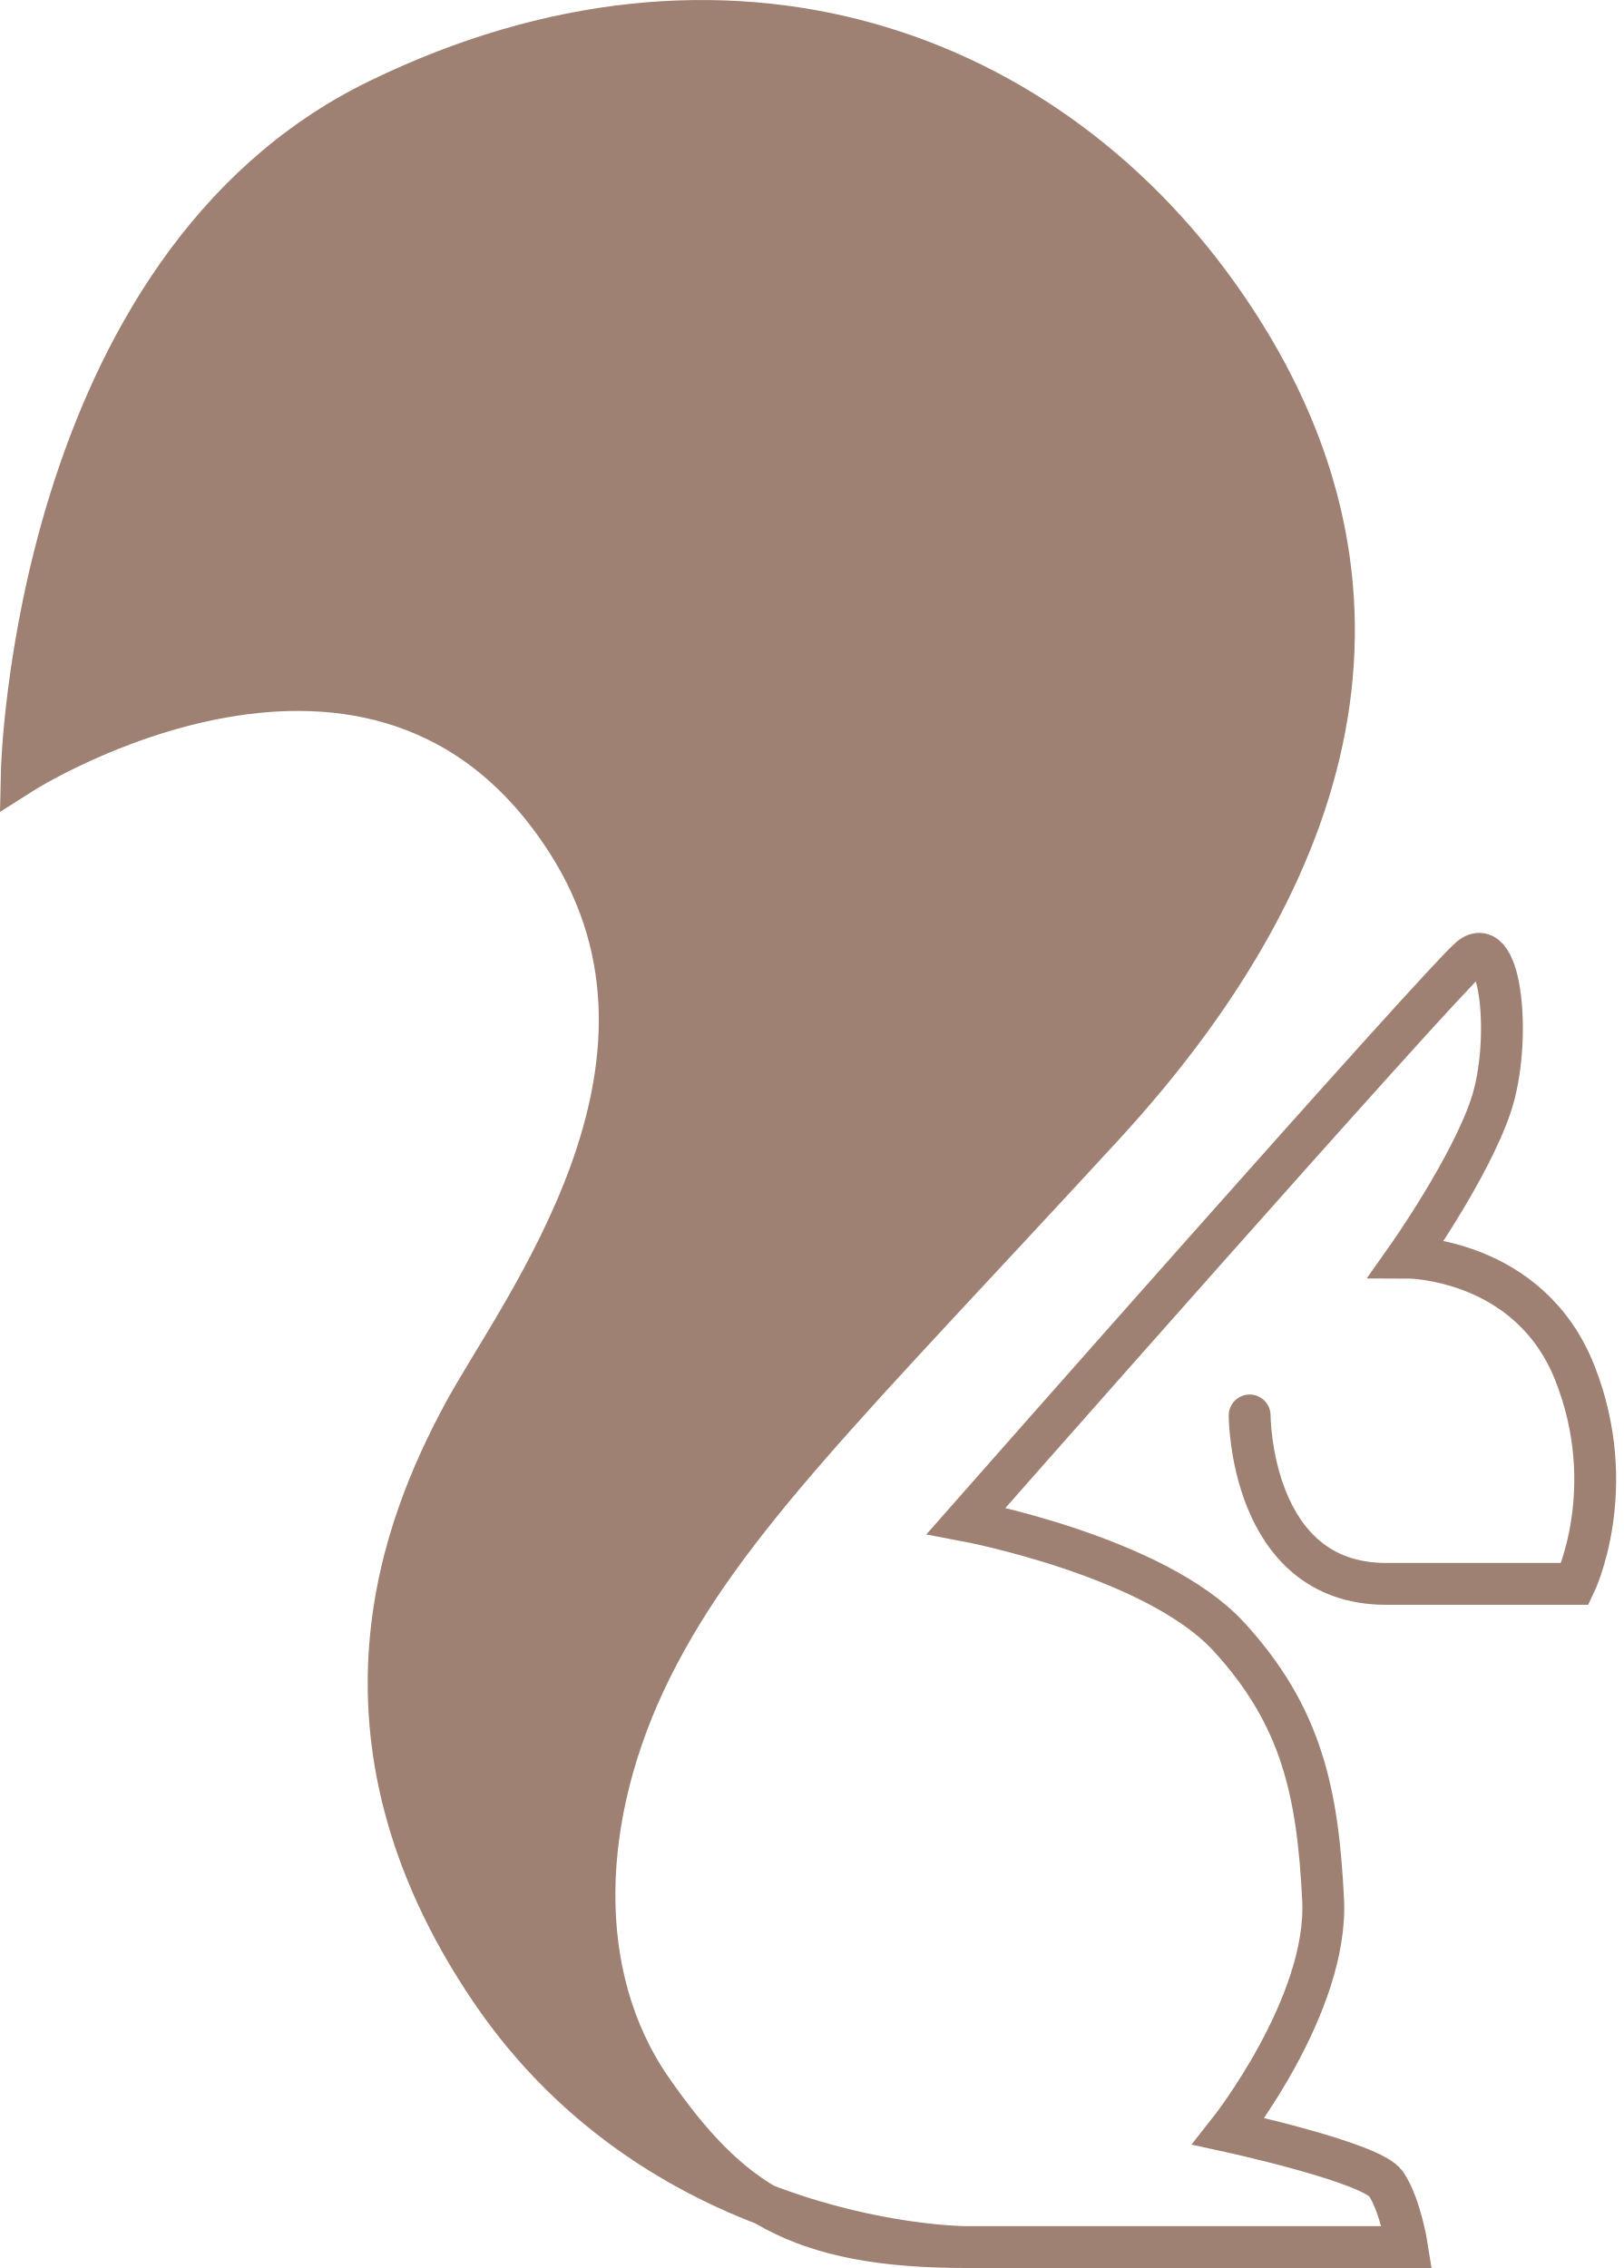
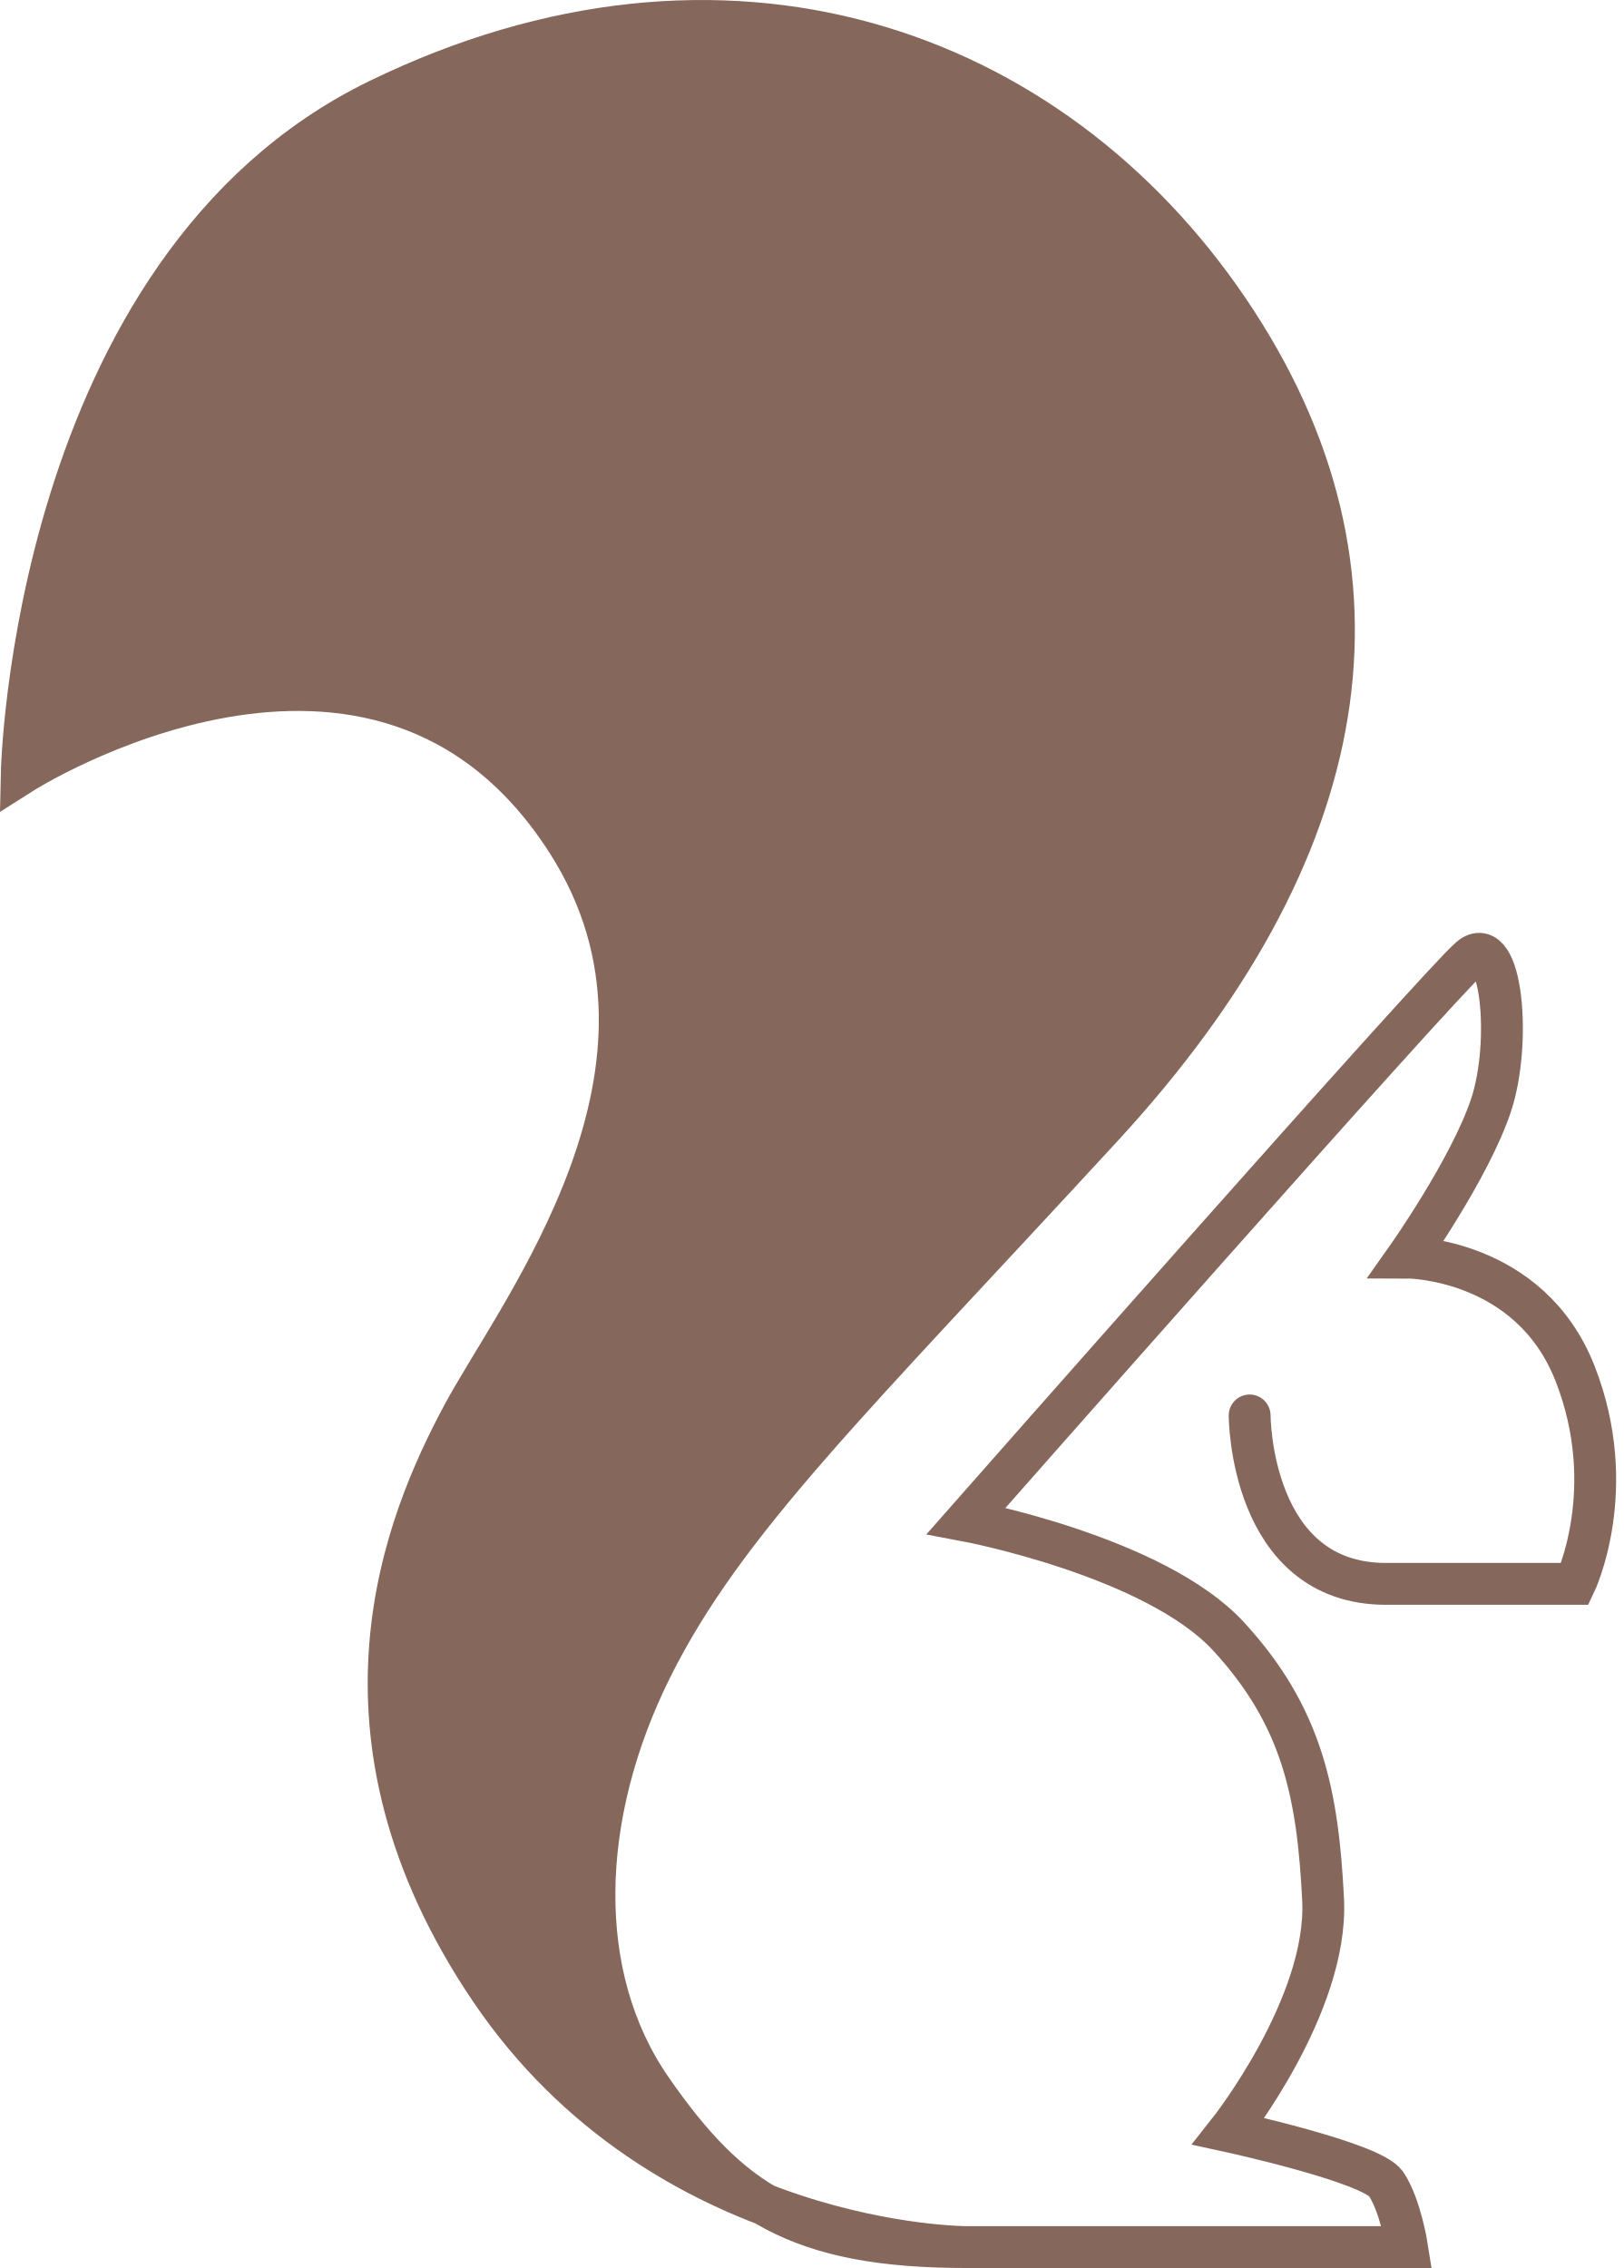
<svg xmlns="http://www.w3.org/2000/svg" width="194" height="271" viewBox="0 0 194 271" fill="none">
-   <path d="M55.262 169.129C61.984 156.55 84.981 127.513 67.802 100.615C45.226 65.267 2.597 92.398 2.597 92.398C2.597 92.398 3.849 32.059 45.226 11.933C86.603 -8.193 125.483 5.605 146.8 37.09C168.117 68.576 161.847 101.873 131.753 134.578C101.658 167.283 86.608 181.707 77.833 199.318C69.058 216.928 68.454 236.107 77.833 249.633C82.169 255.886 86.248 260.39 91.363 263.425C104.596 268.501 115.451 268.501 115.451 268.501C104.663 268.501 97.312 266.956 91.363 263.425C80.477 259.25 67.981 251.639 58.597 237.767C37.805 207.033 48.541 181.707 55.262 169.129Z" fill="#9F8173" />
-   <path d="M115.451 268.501C95.388 268.501 87.213 263.158 77.833 249.633C68.454 236.107 69.058 216.928 77.833 199.318C86.608 181.707 101.658 167.283 131.753 134.578C161.847 101.873 168.117 68.576 146.8 37.09C125.483 5.605 86.603 -8.193 45.226 11.933C3.849 32.059 2.597 92.398 2.597 92.398C2.597 92.398 45.226 65.267 67.802 100.615C84.981 127.513 61.984 156.55 55.262 169.129C48.541 181.707 37.805 207.033 58.597 237.767C79.388 268.501 115.451 268.501 115.451 268.501ZM115.451 268.501C135.514 268.501 168.117 268.501 168.117 268.501C168.117 268.501 167.34 263.53 165.609 260.954C163.879 258.377 146.8 254.664 146.8 254.664C146.8 254.664 158.715 239.605 158.085 226.991C157.456 214.377 155.621 205.139 146.8 195.544C137.978 185.949 115.451 181.707 115.451 181.707C115.451 181.707 171.879 117.638 175.641 114.452C179.402 111.266 180.656 124.515 178.148 132.062C175.641 139.609 168.117 150.26 168.117 150.26C168.117 150.26 182.743 150.26 188.18 164.097C193.617 177.934 188.18 189.255 188.18 189.255C188.18 189.255 181.91 189.255 165.609 189.255C149.308 189.255 149.308 169.129 149.308 169.129" stroke="#9F8173" stroke-width="5" stroke-linecap="round" />
+   <path d="M55.262 169.129C61.984 156.55 84.981 127.513 67.802 100.615C45.226 65.267 2.597 92.398 2.597 92.398C2.597 92.398 3.849 32.059 45.226 11.933C86.603 -8.193 125.483 5.605 146.8 37.09C168.117 68.576 161.847 101.873 131.753 134.578C101.658 167.283 86.608 181.707 77.833 199.318C69.058 216.928 68.454 236.107 77.833 249.633C82.169 255.886 86.248 260.39 91.363 263.425C104.596 268.501 115.451 268.501 115.451 268.501C104.663 268.501 97.312 266.956 91.363 263.425C80.477 259.25 67.981 251.639 58.597 237.767C37.805 207.033 48.541 181.707 55.262 169.129Z" fill="#86675B" />
+   <path d="M115.451 268.501C95.388 268.501 87.213 263.158 77.833 249.633C68.454 236.107 69.058 216.928 77.833 199.318C86.608 181.707 101.658 167.283 131.753 134.578C161.847 101.873 168.117 68.576 146.8 37.09C125.483 5.605 86.603 -8.193 45.226 11.933C3.849 32.059 2.597 92.398 2.597 92.398C2.597 92.398 45.226 65.267 67.802 100.615C84.981 127.513 61.984 156.55 55.262 169.129C48.541 181.707 37.805 207.033 58.597 237.767C79.388 268.501 115.451 268.501 115.451 268.501ZM115.451 268.501C135.514 268.501 168.117 268.501 168.117 268.501C168.117 268.501 167.34 263.53 165.609 260.954C163.879 258.377 146.8 254.664 146.8 254.664C146.8 254.664 158.715 239.605 158.085 226.991C157.456 214.377 155.621 205.139 146.8 195.544C137.978 185.949 115.451 181.707 115.451 181.707C115.451 181.707 171.879 117.638 175.641 114.452C179.402 111.266 180.656 124.515 178.148 132.062C175.641 139.609 168.117 150.26 168.117 150.26C168.117 150.26 182.743 150.26 188.18 164.097C193.617 177.934 188.18 189.255 188.18 189.255C188.18 189.255 181.91 189.255 165.609 189.255C149.308 189.255 149.308 169.129 149.308 169.129" stroke="#86675B" stroke-width="5" stroke-linecap="round" />
</svg>
